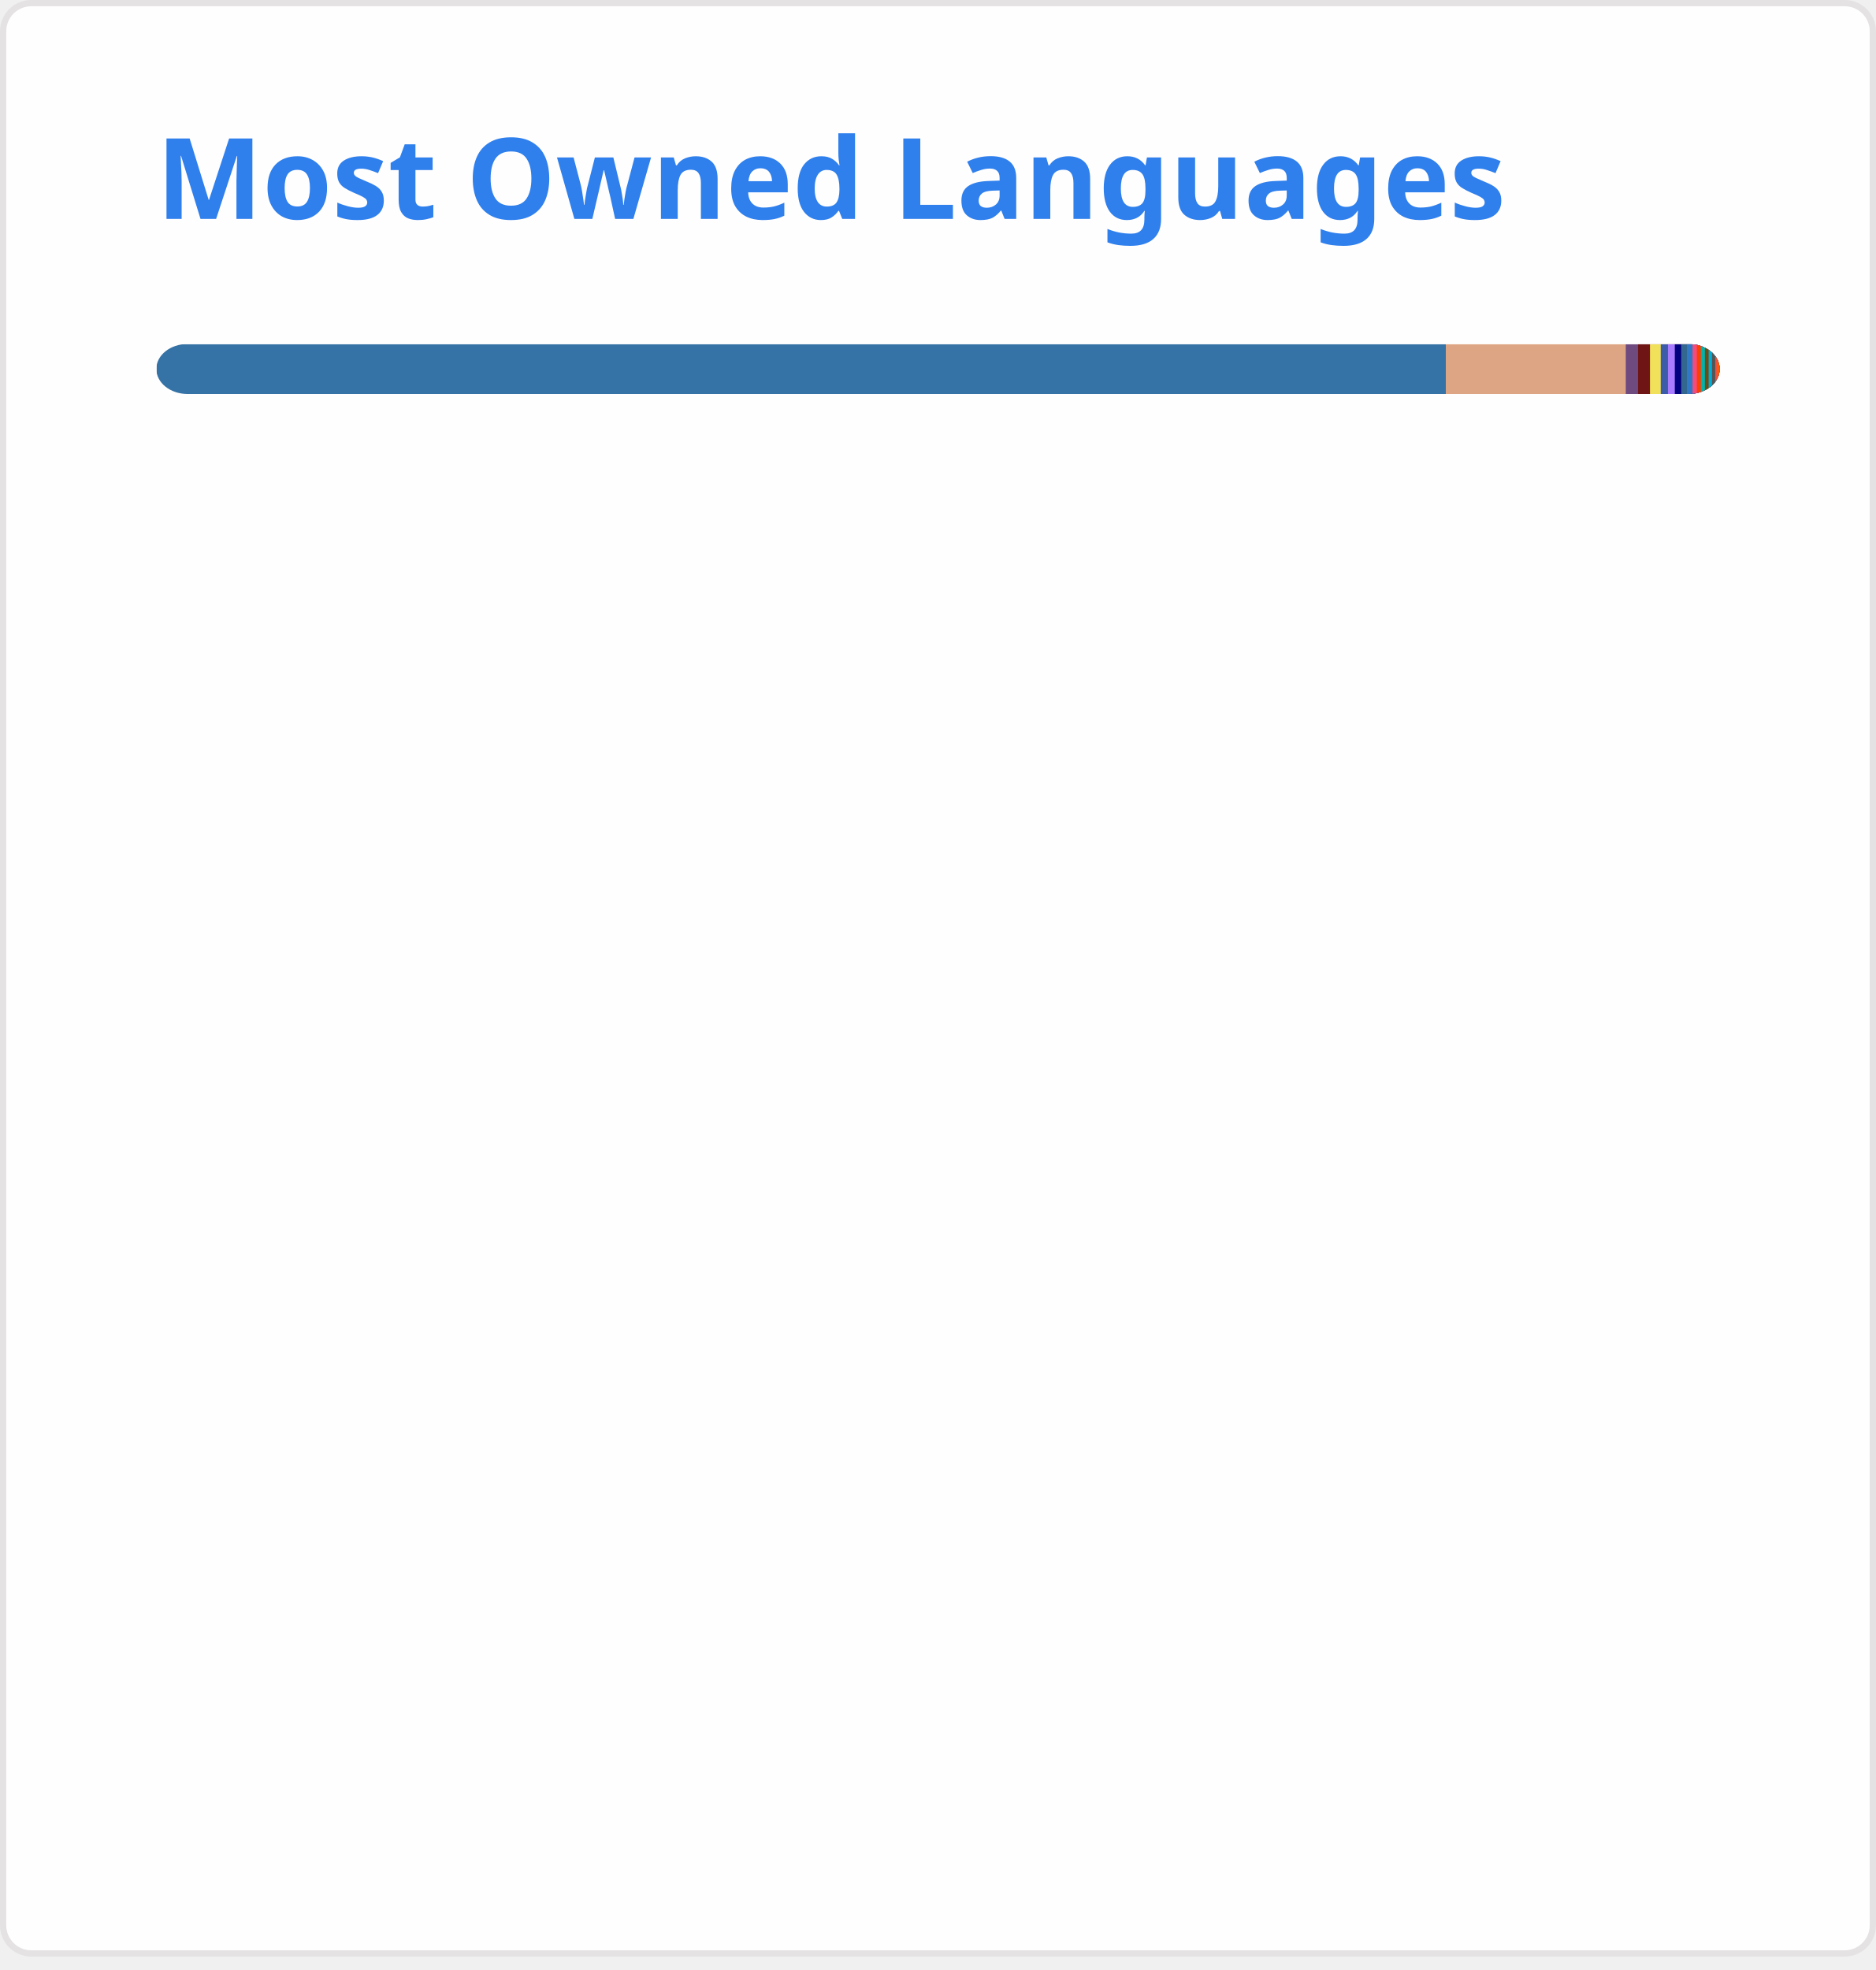
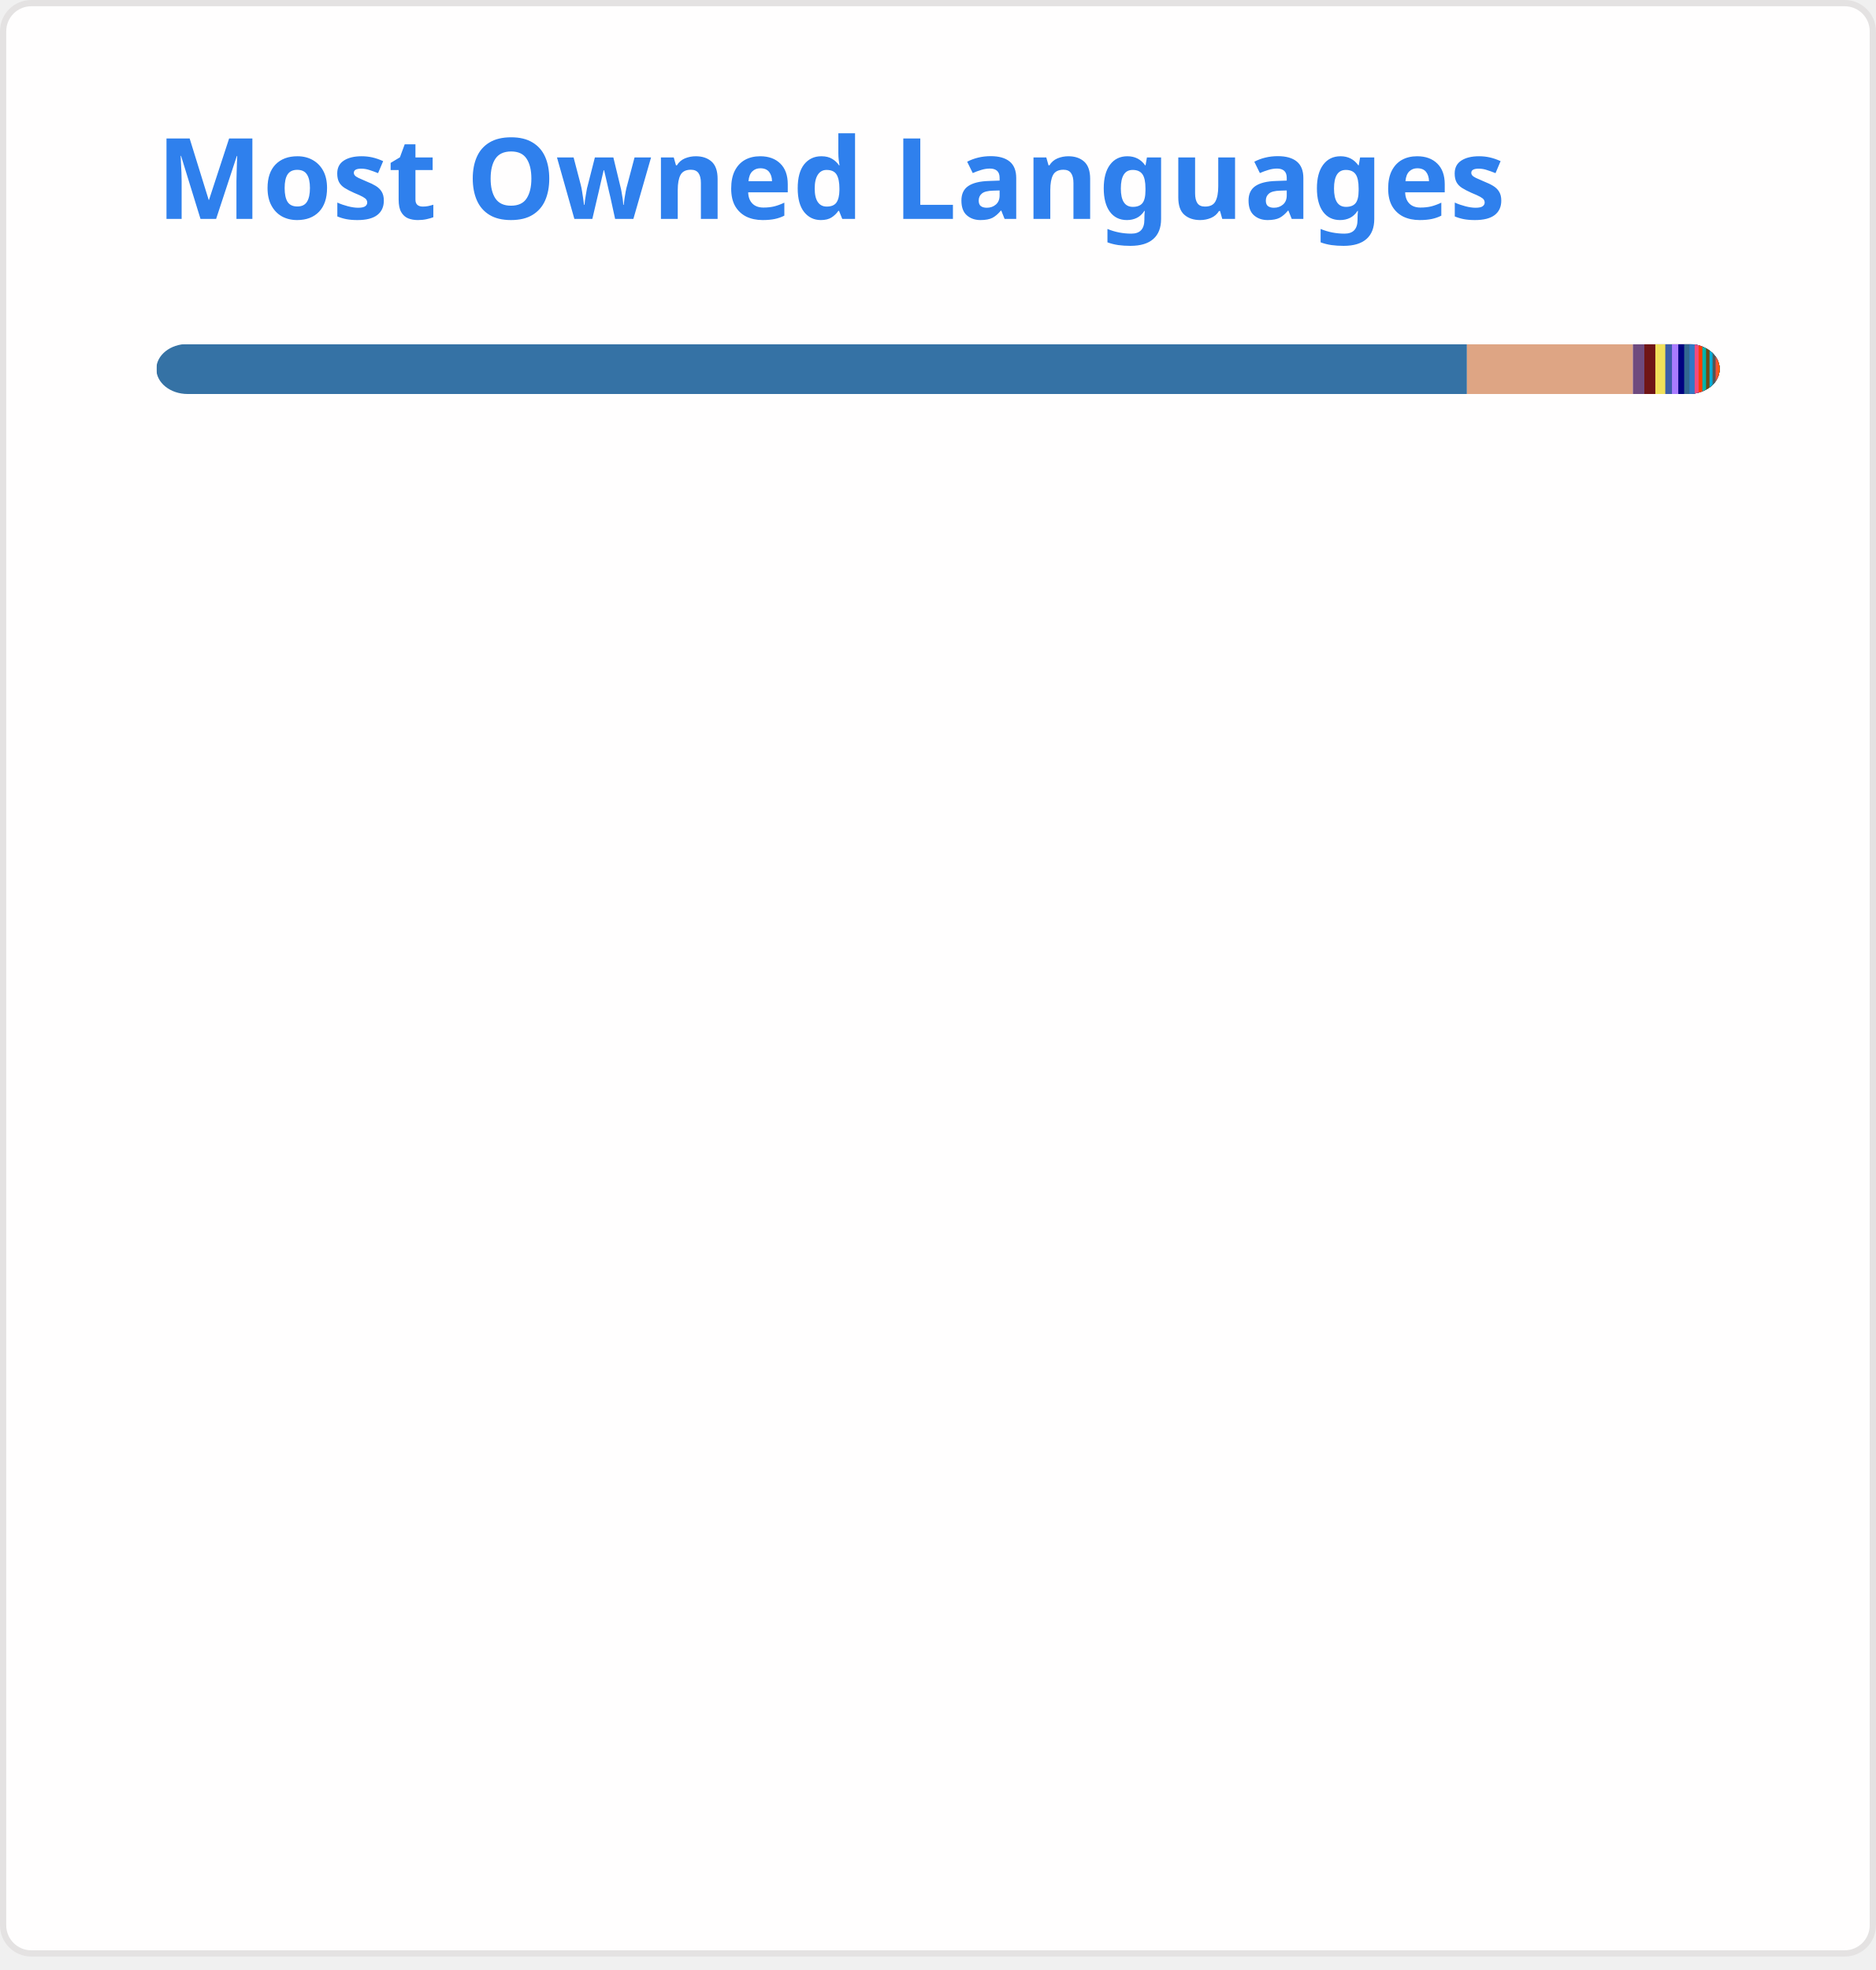
<svg xmlns="http://www.w3.org/2000/svg" width="300" height="315" viewBox="0 0 300 315" fill="none" role="img" aria-labelledby="descId">
  <style>
          .header {
            font: 600 18px 'Segoe UI', Ubuntu, Sans-Serif;
            fill: #2f80ed;
            animation: fadeInAnimation 0.8s ease-in-out forwards;
          }
          @supports(-moz-appearance: auto) {
            /* Selector detects Firefox */
            .header { font-size: 15.5px; }
          }
          
    @keyframes slideInAnimation {
      from {
        width: 0;
      }
      to {
        width: calc(100%-100px);
      }
    }
    @keyframes growWidthAnimation {
      from {
        width: 0;
      }
      to {
        width: 100%;
      }
    }
    .stat {
      font: 600 14px 'Segoe UI', Ubuntu, "Helvetica Neue", Sans-Serif; fill: #434d58;
    }
    @supports(-moz-appearance: auto) {
      /* Selector detects Firefox */
      .stat { font-size:12px; }
    }
    .bold { font-weight: 700 }
    .lang-name {
      font: 400 11px "Segoe UI", Ubuntu, Sans-Serif;
      fill: #434d58;
    }
    .stagger {
      opacity: 0;
      animation: fadeInAnimation 0.3s ease-in-out forwards;
    }
    #rect-mask rect{
      animation: slideInAnimation 1s ease-in-out forwards;
    }
    .lang-progress{
      animation: growWidthAnimation 0.6s ease-in-out forwards;
    }
    

          
      /* Animations */
      @keyframes scaleInAnimation {
        from {
          transform: translate(-5px, 5px) scale(0);
        }
        to {
          transform: translate(-5px, 5px) scale(1);
        }
      }
      @keyframes fadeInAnimation {
        from {
          opacity: 0;
        }
        to {
          opacity: 1;
        }
      }
    
          
        </style>
  <rect data-testid="card-bg" x="0.5" y="0.5" rx="4.5" height="99%" stroke="#e4e2e2" width="299" fill="#fffefe" stroke-opacity="1" />
  <g data-testid="card-title" transform="translate(25, 35)">
    <g transform="translate(0, 0)">
      <text x="0" y="0" class="header" data-testid="header">Most Owned Languages</text>
    </g>
  </g>
  <g data-testid="main-card-body" transform="translate(0, 55)">
    <svg data-testid="lang-items" x="25">
      <mask id="rect-mask">
        <rect x="0" y="0" width="250" height="8" fill="white" rx="5" />
      </mask>
-       <rect mask="url(#rect-mask)" data-testid="lang-progress" x="0" y="0" width="206.21" height="8" fill="#3572A5" />
-       <rect mask="url(#rect-mask)" data-testid="lang-progress" x="206.21" y="0" width="28.76" height="8" fill="#dea584" />
-       <rect mask="url(#rect-mask)" data-testid="lang-progress" x="234.97" y="0" width="11.98" height="8" fill="#6e4a7e" />
-       <rect mask="url(#rect-mask)" data-testid="lang-progress" x="236.95" y="0" width="11.91" height="8" fill="#701516" />
-       <rect mask="url(#rect-mask)" data-testid="lang-progress" x="238.86" y="0" width="11.72" height="8" fill="#f1e05a" />
-       <rect mask="url(#rect-mask)" data-testid="lang-progress" x="240.58" y="0" width="11.16" height="8" fill="#3c5caa" />
-       <rect mask="url(#rect-mask)" data-testid="lang-progress" x="241.74" y="0" width="11.09" height="8" fill="#A97BFF" />
-       <rect mask="url(#rect-mask)" data-testid="lang-progress" x="242.83" y="0" width="11.02" height="8" fill="#000080" />
-       <rect mask="url(#rect-mask)" data-testid="lang-progress" x="243.85" y="0" width="10.92" height="8" fill="#336790" />
-       <rect mask="url(#rect-mask)" data-testid="lang-progress" x="244.77" y="0" width="10.89" height="8" fill="#3178c6" />
-       <rect mask="url(#rect-mask)" data-testid="lang-progress" x="245.66" y="0" width="10.69" height="8" fill="#f34b7d" />
-       <rect mask="url(#rect-mask)" data-testid="lang-progress" x="246.35" y="0" width="10.65" height="8" fill="#ff3e00" />
-       <rect mask="url(#rect-mask)" data-testid="lang-progress" x="247" y="0" width="10.64" height="8" fill="#00B4AB" />
-       <rect mask="url(#rect-mask)" data-testid="lang-progress" x="247.64" y="0" width="10.6" height="8" fill="#6E4C13" />
-       <rect mask="url(#rect-mask)" data-testid="lang-progress" x="248.24" y="0" width="10.53" height="8" fill="#00ADD8" />
-       <rect mask="url(#rect-mask)" data-testid="lang-progress" x="248.77" y="0" width="10.53" height="8" fill="#555555" />
-       <rect mask="url(#rect-mask)" data-testid="lang-progress" x="249.3" y="0" width="10.37" height="8" fill="#F05138" />
-       <rect mask="url(#rect-mask)" data-testid="lang-progress" x="249.67" y="0" width="10.34" height="8" fill="#ff5a03" />
+       <rect mask="url(#rect-mask)" data-testid="lang-progress" x="0" y="0" width="209.59" height="8" fill="#3572A5" />
+       <rect mask="url(#rect-mask)" data-testid="lang-progress" x="209.59" y="0" width="26.54" height="8" fill="#dea584" />
+       <rect mask="url(#rect-mask)" data-testid="lang-progress" x="236.13" y="0" width="11.83" height="8" fill="#6e4a7e" />
+       <rect mask="url(#rect-mask)" data-testid="lang-progress" x="237.96" y="0" width="11.76" height="8" fill="#701516" />
+       <rect mask="url(#rect-mask)" data-testid="lang-progress" x="239.72" y="0" width="11.59" height="8" fill="#f1e05a" />
+       <rect mask="url(#rect-mask)" data-testid="lang-progress" x="241.31" y="0" width="11.07" height="8" fill="#3c5caa" />
+       <rect mask="url(#rect-mask)" data-testid="lang-progress" x="242.38" y="0" width="11.01" height="8" fill="#A97BFF" />
+       <rect mask="url(#rect-mask)" data-testid="lang-progress" x="243.39" y="0" width="10.94" height="8" fill="#000080" />
+       <rect mask="url(#rect-mask)" data-testid="lang-progress" x="244.33" y="0" width="10.85" height="8" fill="#336790" />
+       <rect mask="url(#rect-mask)" data-testid="lang-progress" x="245.18" y="0" width="10.83" height="8" fill="#3178c6" />
+       <rect mask="url(#rect-mask)" data-testid="lang-progress" x="246.01" y="0" width="10.63" height="8" fill="#f34b7d" />
+       <rect mask="url(#rect-mask)" data-testid="lang-progress" x="246.64" y="0" width="10.6" height="8" fill="#ff3e00" />
+       <rect mask="url(#rect-mask)" data-testid="lang-progress" x="247.24" y="0" width="10.59" height="8" fill="#00B4AB" />
+       <rect mask="url(#rect-mask)" data-testid="lang-progress" x="247.83" y="0" width="10.55" height="8" fill="#6E4C13" />
+       <rect mask="url(#rect-mask)" data-testid="lang-progress" x="248.38" y="0" width="10.49" height="8" fill="#00ADD8" />
+       <rect mask="url(#rect-mask)" data-testid="lang-progress" x="248.87" y="0" width="10.49" height="8" fill="#555555" />
+       <rect mask="url(#rect-mask)" data-testid="lang-progress" x="249.36" y="0" width="10.34" height="8" fill="#F05138" />
+       <rect mask="url(#rect-mask)" data-testid="lang-progress" x="249.7" y="0" width="10.32" height="8" fill="#ff5a03" />
      <g transform="translate(0, 25)">
        <g transform="translate(0, 0)">
          <g transform="translate(0, 0)">
            <g class="stagger" style="animation-delay: 450ms">
              <circle cx="5" cy="6" r="5" fill="#3572A5" />
              <text data-testid="lang-name" x="15" y="10" class="lang-name">
-         Python 10.5 MB
+         Python 11.6 MB
      </text>
            </g>
          </g>
          <g transform="translate(0, 25)">
            <g class="stagger" style="animation-delay: 600ms">
              <circle cx="5" cy="6" r="5" fill="#dea584" />
              <text data-testid="lang-name" x="15" y="10" class="lang-name">
        Rust 1.5 MB
      </text>
            </g>
          </g>
          <g transform="translate(0, 50)">
            <g class="stagger" style="animation-delay: 750ms">
              <circle cx="5" cy="6" r="5" fill="#6e4a7e" />
              <text data-testid="lang-name" x="15" y="10" class="lang-name">
        Elixir 103.3 KB
      </text>
            </g>
          </g>
          <g transform="translate(0, 75)">
            <g class="stagger" style="animation-delay: 900ms">
              <circle cx="5" cy="6" r="5" fill="#701516" />
              <text data-testid="lang-name" x="15" y="10" class="lang-name">
        Ruby 99.5 KB
      </text>
            </g>
          </g>
          <g transform="translate(0, 100)">
            <g class="stagger" style="animation-delay: 1050ms">
              <circle cx="5" cy="6" r="5" fill="#f1e05a" />
              <text data-testid="lang-name" x="15" y="10" class="lang-name">
        JavaScript 89.6 KB
      </text>
            </g>
          </g>
          <g transform="translate(0, 125)">
            <g class="stagger" style="animation-delay: 1200ms">
              <circle cx="5" cy="6" r="5" fill="#3c5caa" />
              <text data-testid="lang-name" x="15" y="10" class="lang-name">
        Racket 60.4 KB
      </text>
            </g>
          </g>
          <g transform="translate(0, 150)">
            <g class="stagger" style="animation-delay: 1350ms">
              <circle cx="5" cy="6" r="5" fill="#A97BFF" />
              <text data-testid="lang-name" x="15" y="10" class="lang-name">
        Kotlin 56.9 KB
      </text>
            </g>
          </g>
          <g transform="translate(0, 175)">
            <g class="stagger" style="animation-delay: 1500ms">
              <circle cx="5" cy="6" r="5" fill="#000080" />
              <text data-testid="lang-name" x="15" y="10" class="lang-name">
        Lua 53.1 KB
      </text>
            </g>
          </g>
          <g transform="translate(0, 200)">
            <g class="stagger" style="animation-delay: 1650ms">
              <circle cx="5" cy="6" r="5" fill="#336790" />
              <text data-testid="lang-name" x="15" y="10" class="lang-name">
        PLpgSQL 47.9 KB
      </text>
            </g>
          </g>
        </g>
        <g transform="translate(150, 0)">
          <g transform="translate(0, 0)">
            <g class="stagger" style="animation-delay: 450ms">
              <circle cx="5" cy="6" r="5" fill="#3178c6" />
              <text data-testid="lang-name" x="15" y="10" class="lang-name">
        TypeScript 46.6 KB
      </text>
            </g>
          </g>
          <g transform="translate(0, 25)">
            <g class="stagger" style="animation-delay: 600ms">
              <circle cx="5" cy="6" r="5" fill="#f34b7d" />
              <text data-testid="lang-name" x="15" y="10" class="lang-name">
        C++ 35.9 KB
      </text>
            </g>
          </g>
          <g transform="translate(0, 50)">
            <g class="stagger" style="animation-delay: 750ms">
              <circle cx="5" cy="6" r="5" fill="#ff3e00" />
              <text data-testid="lang-name" x="15" y="10" class="lang-name">
        Svelte 34.2 KB
      </text>
            </g>
          </g>
          <g transform="translate(0, 75)">
            <g class="stagger" style="animation-delay: 900ms">
              <circle cx="5" cy="6" r="5" fill="#00B4AB" />
              <text data-testid="lang-name" x="15" y="10" class="lang-name">
        Dart 33.2 KB
      </text>
            </g>
          </g>
          <g transform="translate(0, 100)">
            <g class="stagger" style="animation-delay: 1050ms">
              <circle cx="5" cy="6" r="5" fill="#6E4C13" />
              <text data-testid="lang-name" x="15" y="10" class="lang-name">
        Assembly 31.1 KB
      </text>
            </g>
          </g>
          <g transform="translate(0, 125)">
            <g class="stagger" style="animation-delay: 1200ms">
              <circle cx="5" cy="6" r="5" fill="#00ADD8" />
              <text data-testid="lang-name" x="15" y="10" class="lang-name">
        Go 27.8 KB
      </text>
            </g>
          </g>
          <g transform="translate(0, 150)">
            <g class="stagger" style="animation-delay: 1350ms">
              <circle cx="5" cy="6" r="5" fill="#555555" />
              <text data-testid="lang-name" x="15" y="10" class="lang-name">
        C 27.5 KB
      </text>
            </g>
          </g>
          <g transform="translate(0, 175)">
            <g class="stagger" style="animation-delay: 1500ms">
              <circle cx="5" cy="6" r="5" fill="#F05138" />
              <text data-testid="lang-name" x="15" y="10" class="lang-name">
        Swift 19.1 KB
      </text>
            </g>
          </g>
          <g transform="translate(0, 200)">
            <g class="stagger" style="animation-delay: 1650ms">
              <circle cx="5" cy="6" r="5" fill="#ff5a03" />
              <text data-testid="lang-name" x="15" y="10" class="lang-name">
        Astro 17.8 KB
      </text>
            </g>
          </g>
        </g>
      </g>
    </svg>
  </g>
</svg>
